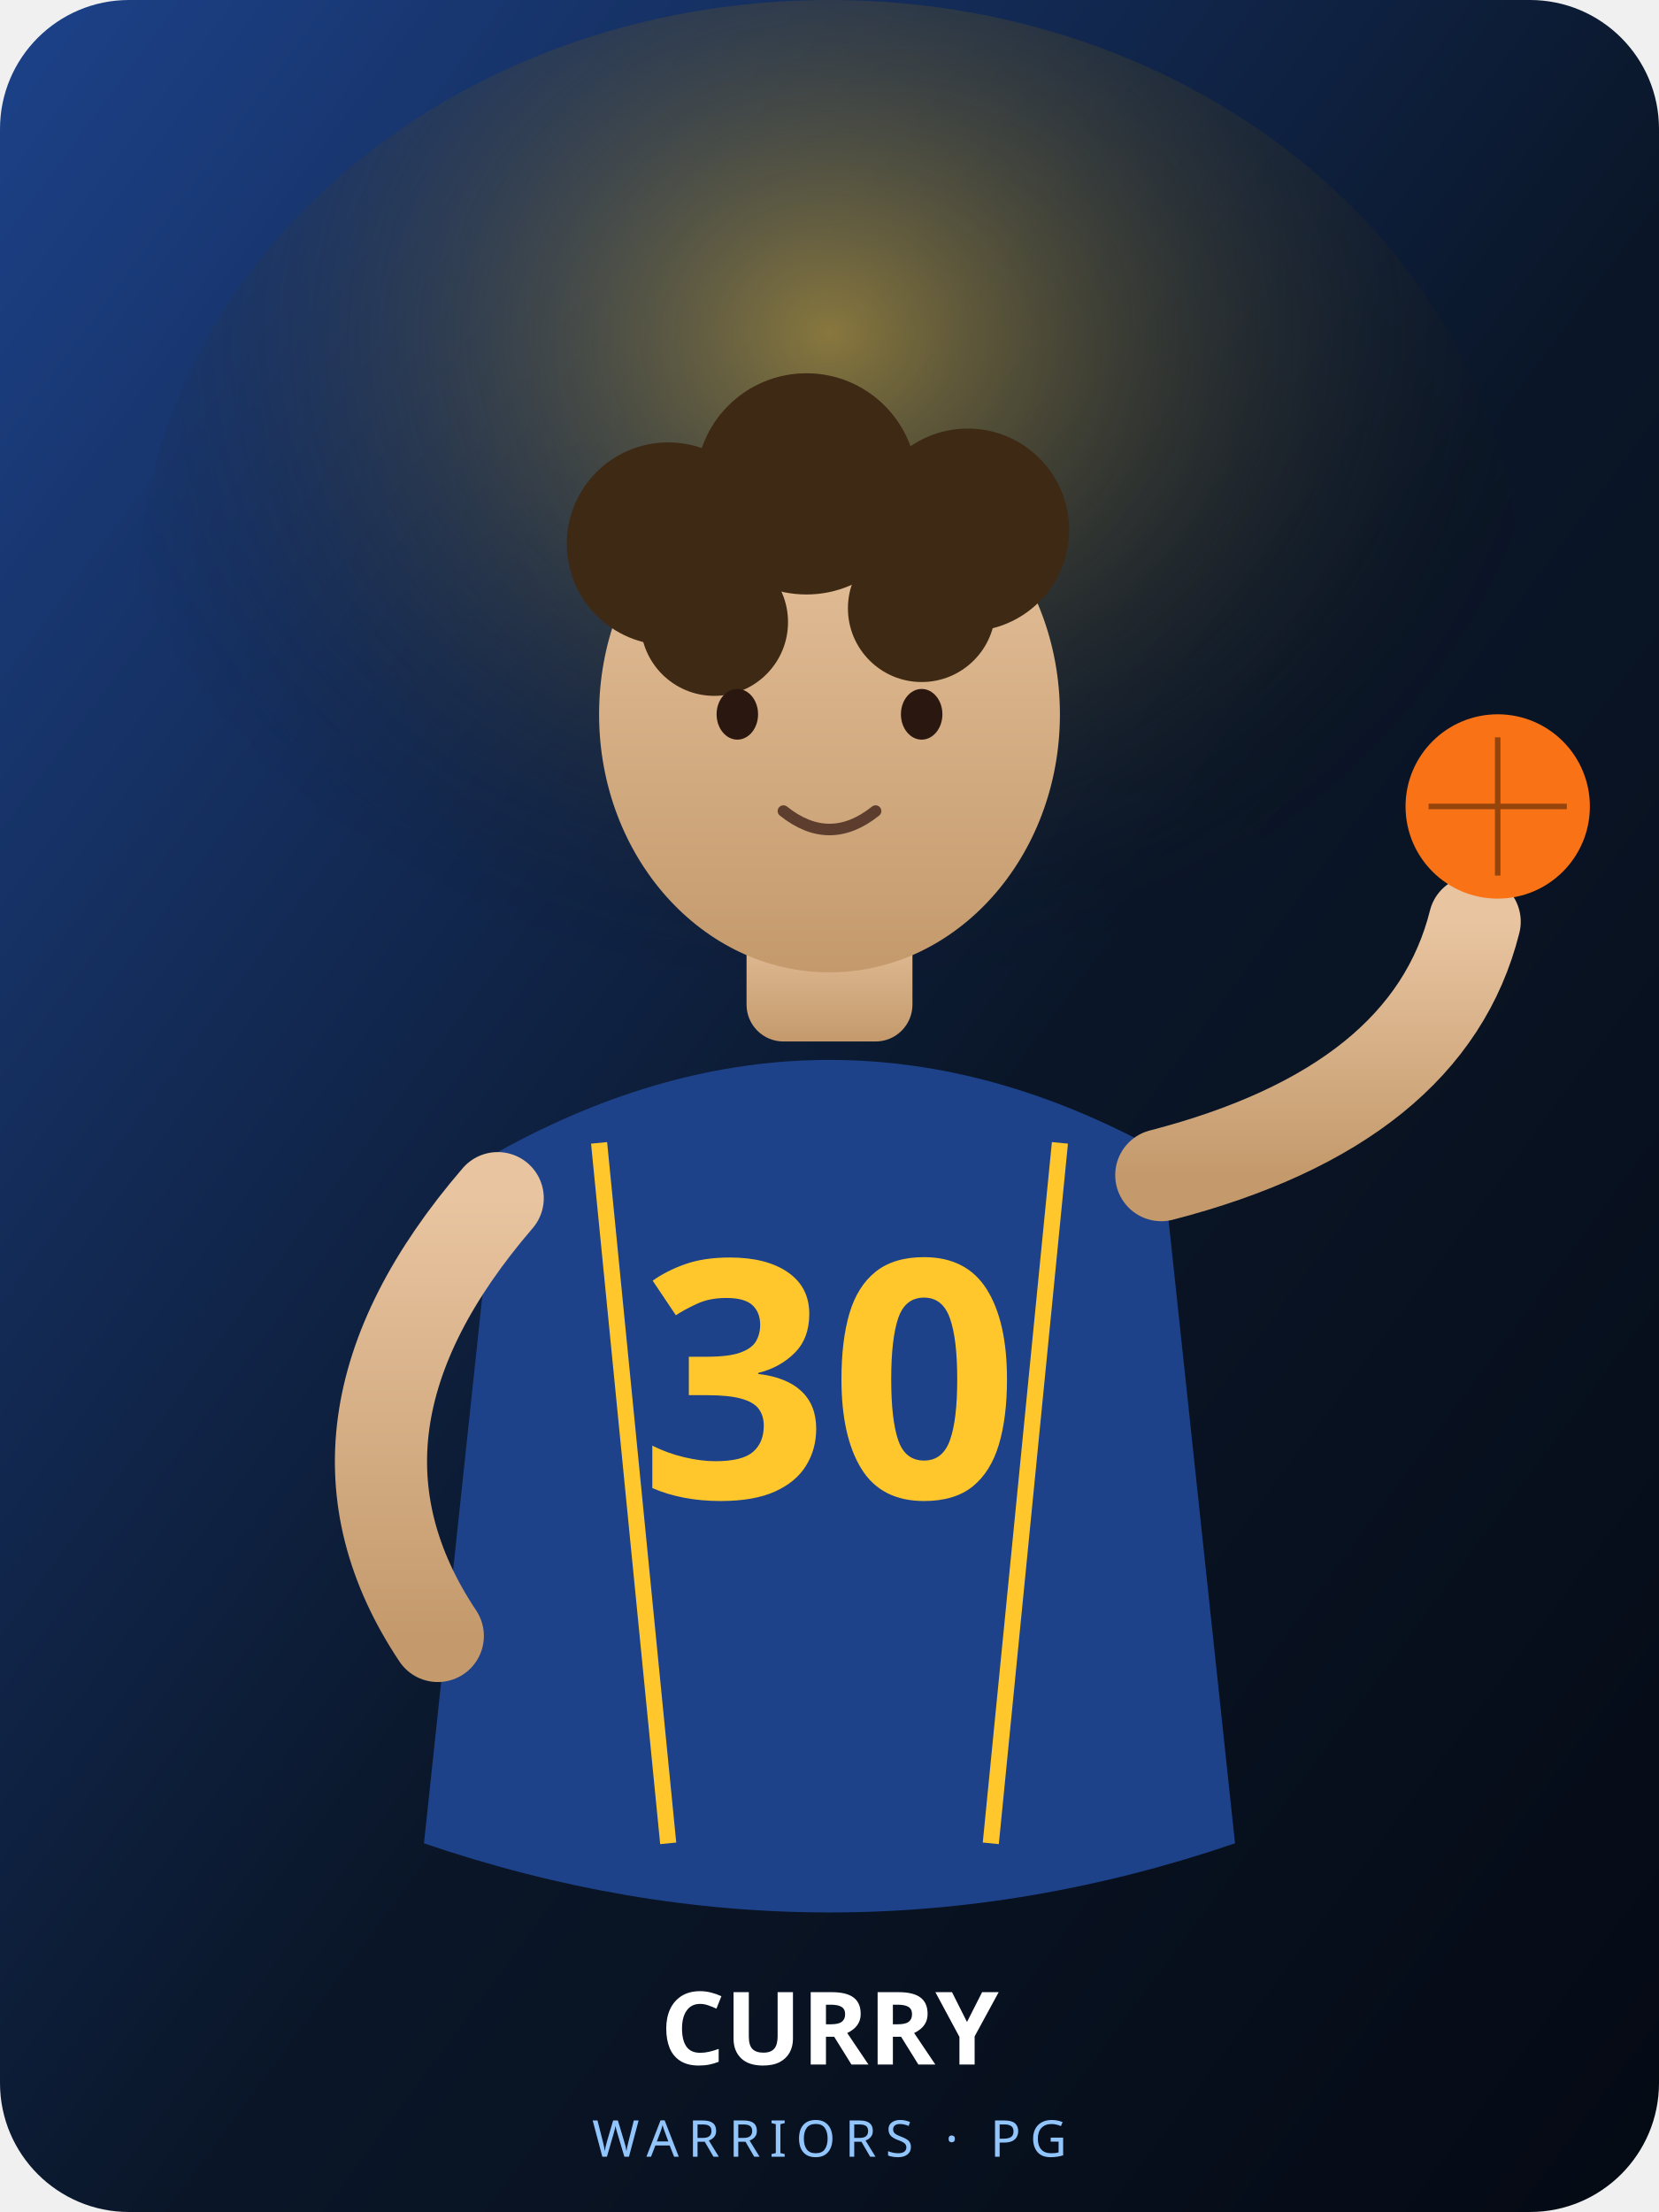
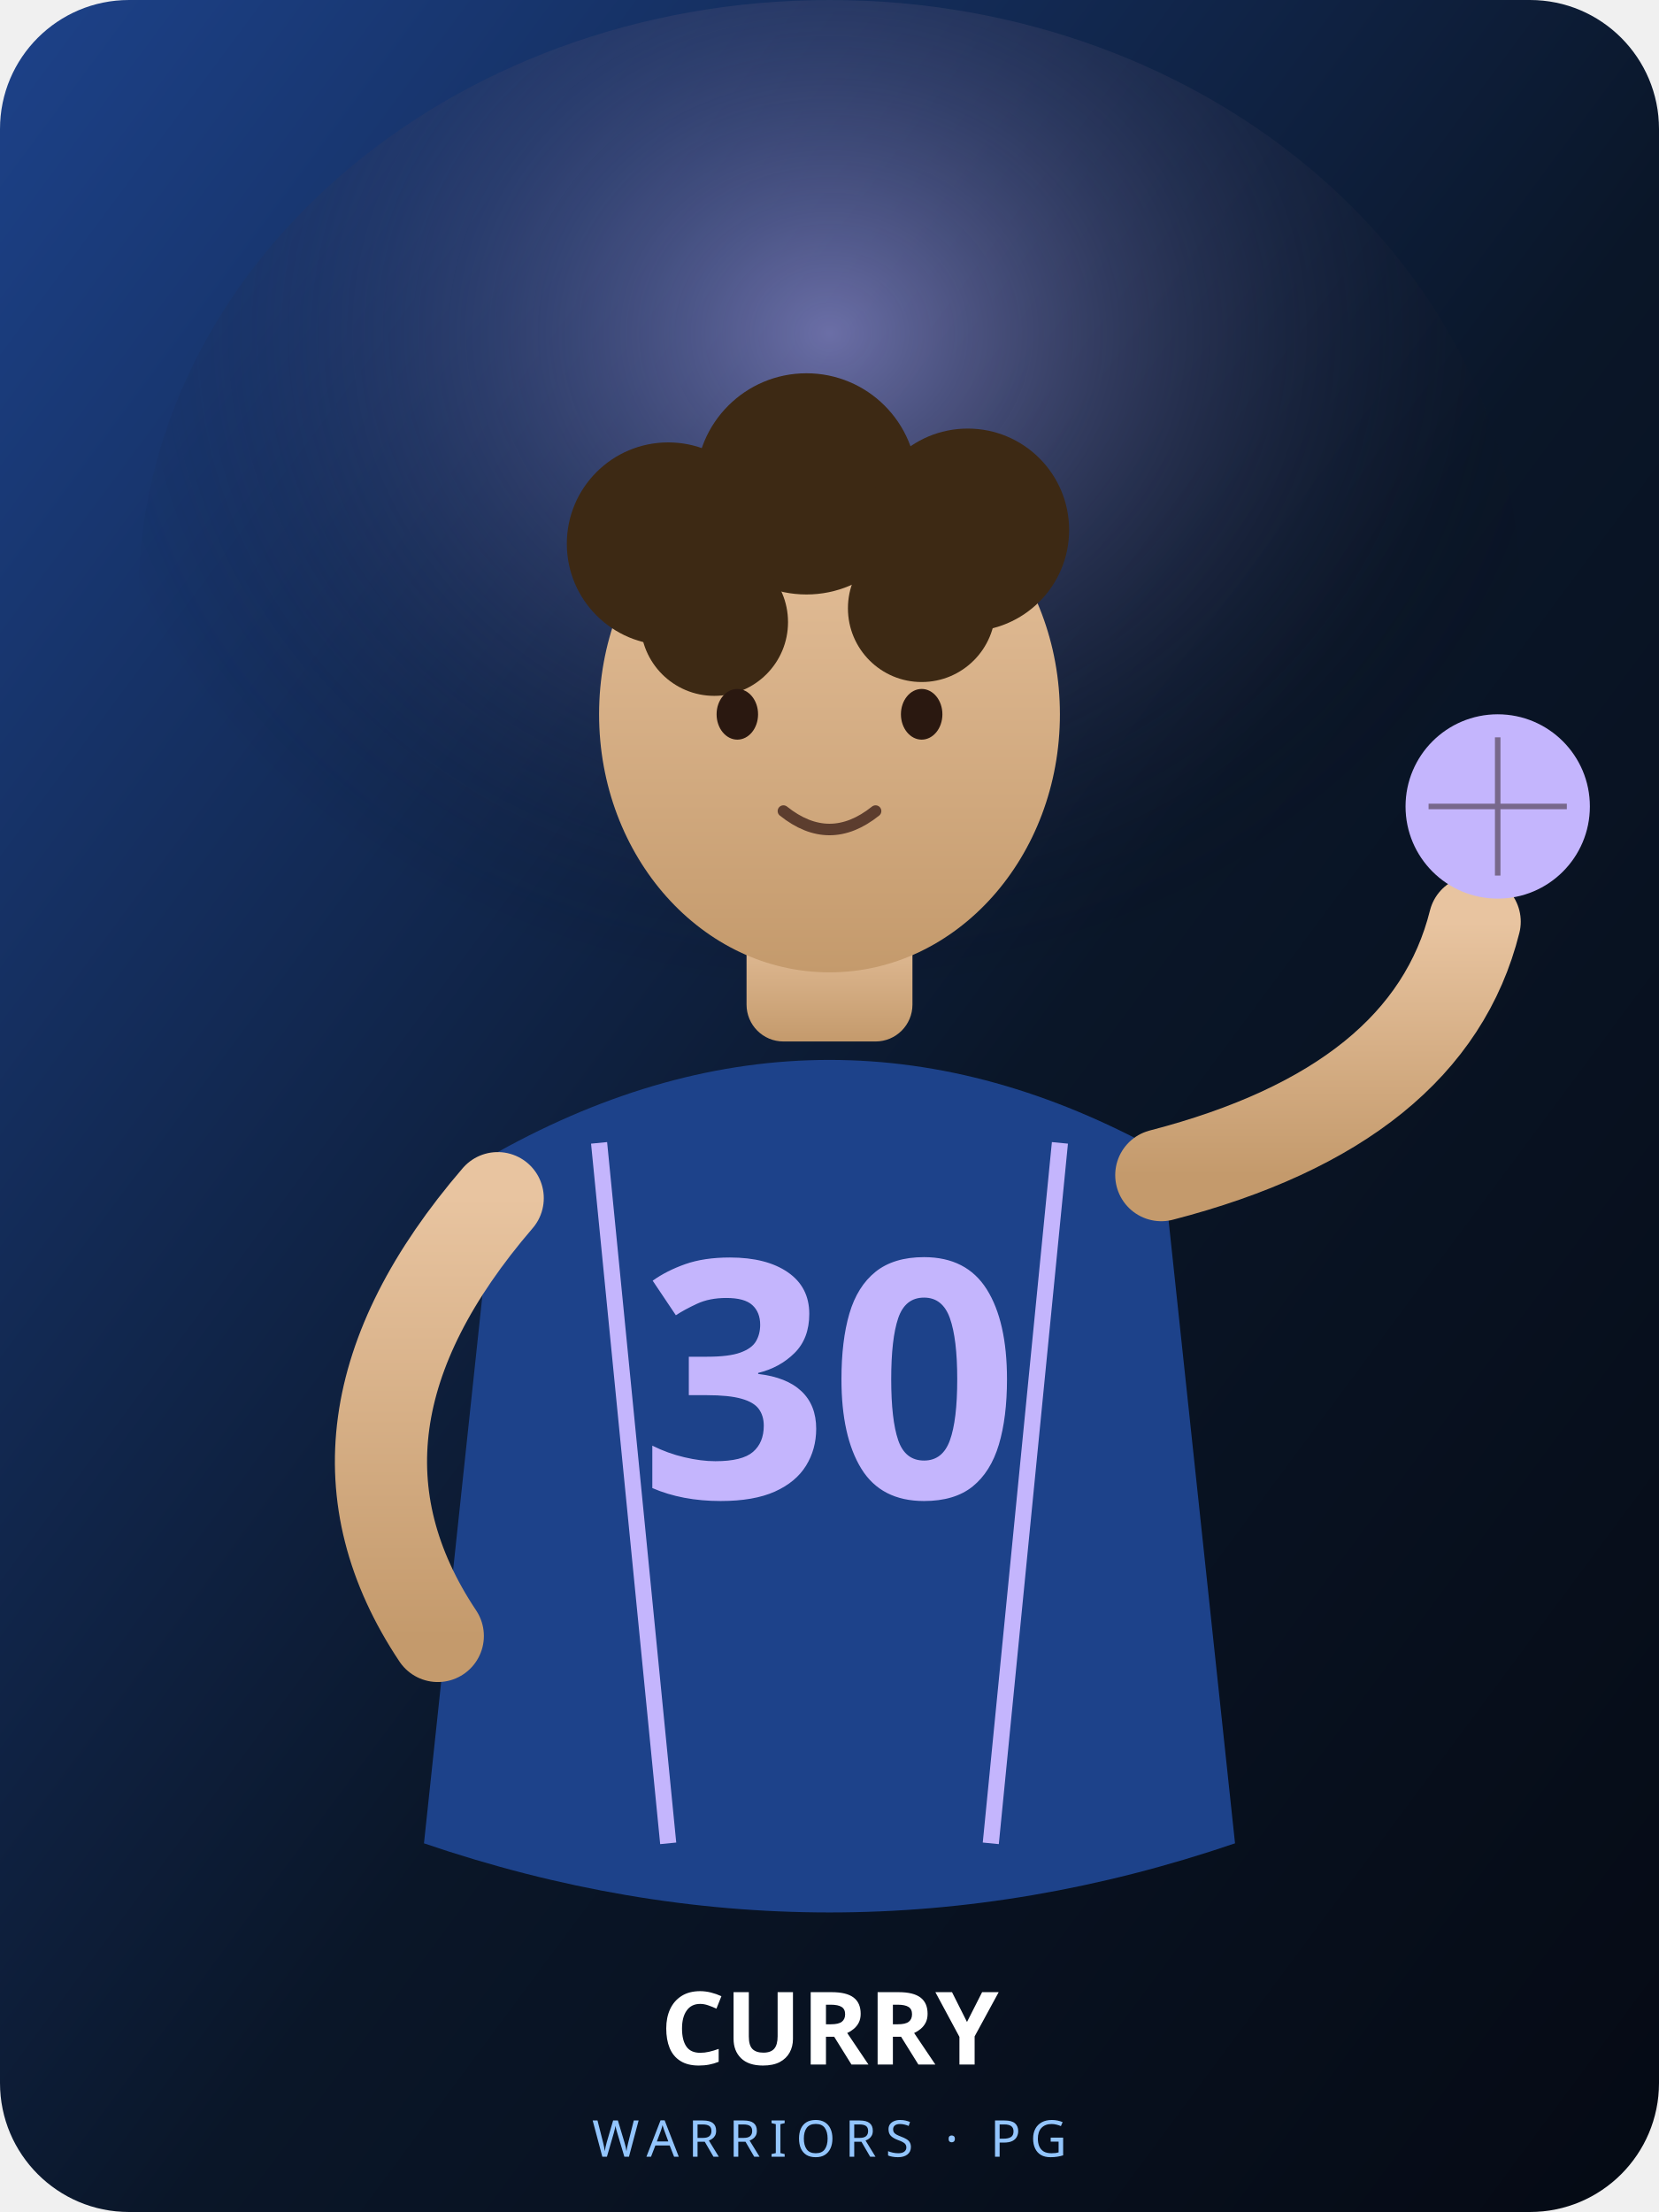
<svg xmlns="http://www.w3.org/2000/svg" viewBox="0 0 360 480" fill="none">
  <defs>
    <linearGradient id="bg" x1="0" y1="0" x2="1" y2="1">
      <stop offset="0%" stop-color="#1D428A" />
      <stop offset="55%" stop-color="#0a1628" />
      <stop offset="100%" stop-color="#050a14" />
    </linearGradient>
    <radialGradient id="halo" cx="50%" cy="28%" r="55%">
-       <stop offset="0%" stop-color="#FFC72C" stop-opacity=".5" />
+       <stop offset="0%" stop-color="#c4b5fd" stop-opacity=".5" />
      <stop offset="100%" stop-color="#000" stop-opacity="0" />
    </radialGradient>
    <linearGradient id="skin" x1="0" y1="0" x2="0" y2="1">
      <stop offset="0%" stop-color="#e8c4a0" />
      <stop offset="100%" stop-color="#c49a6c" />
    </linearGradient>
  </defs>
  <rect width="360" height="480" rx="28" fill="url(#bg)" />
  <ellipse cx="180" cy="130" rx="150" ry="130" fill="url(#halo)" />
  <path d="M108 250 Q180 210 252 250 L268 400 Q180 430 92 400 Z" fill="#1D428A" />
-   <path d="M130 248 L145 400 M230 248 L215 400" stroke="#FFC72C" stroke-width="3.5" />
-   <text x="180" y="325" text-anchor="middle" fill="#FFC72C" font-family="Arial Black, sans-serif" font-size="72" font-weight="900">30</text>
+   <path d="M130 248 L145 400 M230 248 L215 400" stroke="#c4b5fd" stroke-width="3.5" />
+   <text x="180" y="325" text-anchor="middle" fill="#c4b5fd" font-family="Arial Black, sans-serif" font-size="72" font-weight="900">30</text>
  <rect x="162" y="198" width="36" height="28" rx="8" fill="url(#skin)" />
  <ellipse cx="180" cy="155" rx="50" ry="56" fill="url(#skin)" />
  <circle cx="145" cy="118" r="22" fill="#3d2914" />
  <circle cx="175" cy="105" r="24" fill="#3d2914" />
  <circle cx="210" cy="115" r="22" fill="#3d2914" />
  <circle cx="155" cy="135" r="16" fill="#3d2914" />
  <circle cx="200" cy="132" r="16" fill="#3d2914" />
  <ellipse cx="160" cy="155" rx="4.5" ry="5.5" fill="#2a1810" />
  <ellipse cx="200" cy="155" rx="4.5" ry="5.5" fill="#2a1810" />
  <path d="M170 176 Q180 184 190 176" stroke="#5c3d2e" stroke-width="2.5" stroke-linecap="round" fill="none" />
  <path d="M108 260 Q65 310 95 355" stroke="url(#skin)" stroke-width="20" stroke-linecap="round" fill="none" />
  <path d="M252 255 Q310 240 320 200" stroke="url(#skin)" stroke-width="20" stroke-linecap="round" fill="none" />
-   <circle cx="325" cy="175" r="20" fill="#F97316" />
+   <circle cx="325" cy="175" r="20" fill="#c4b5fd" />
  <path d="M310 175 H340 M325 160 V190" stroke="#1a0a00" stroke-width="1.2" opacity=".45" />
  <text x="180" y="448" text-anchor="middle" fill="#fff" font-family="system-ui,sans-serif" font-size="22" font-weight="700">CURRY</text>
  <text x="180" y="468" text-anchor="middle" fill="#93C5FD" font-family="system-ui,sans-serif" font-size="11" letter-spacing="2">WARRIORS · PG</text>
</svg>
